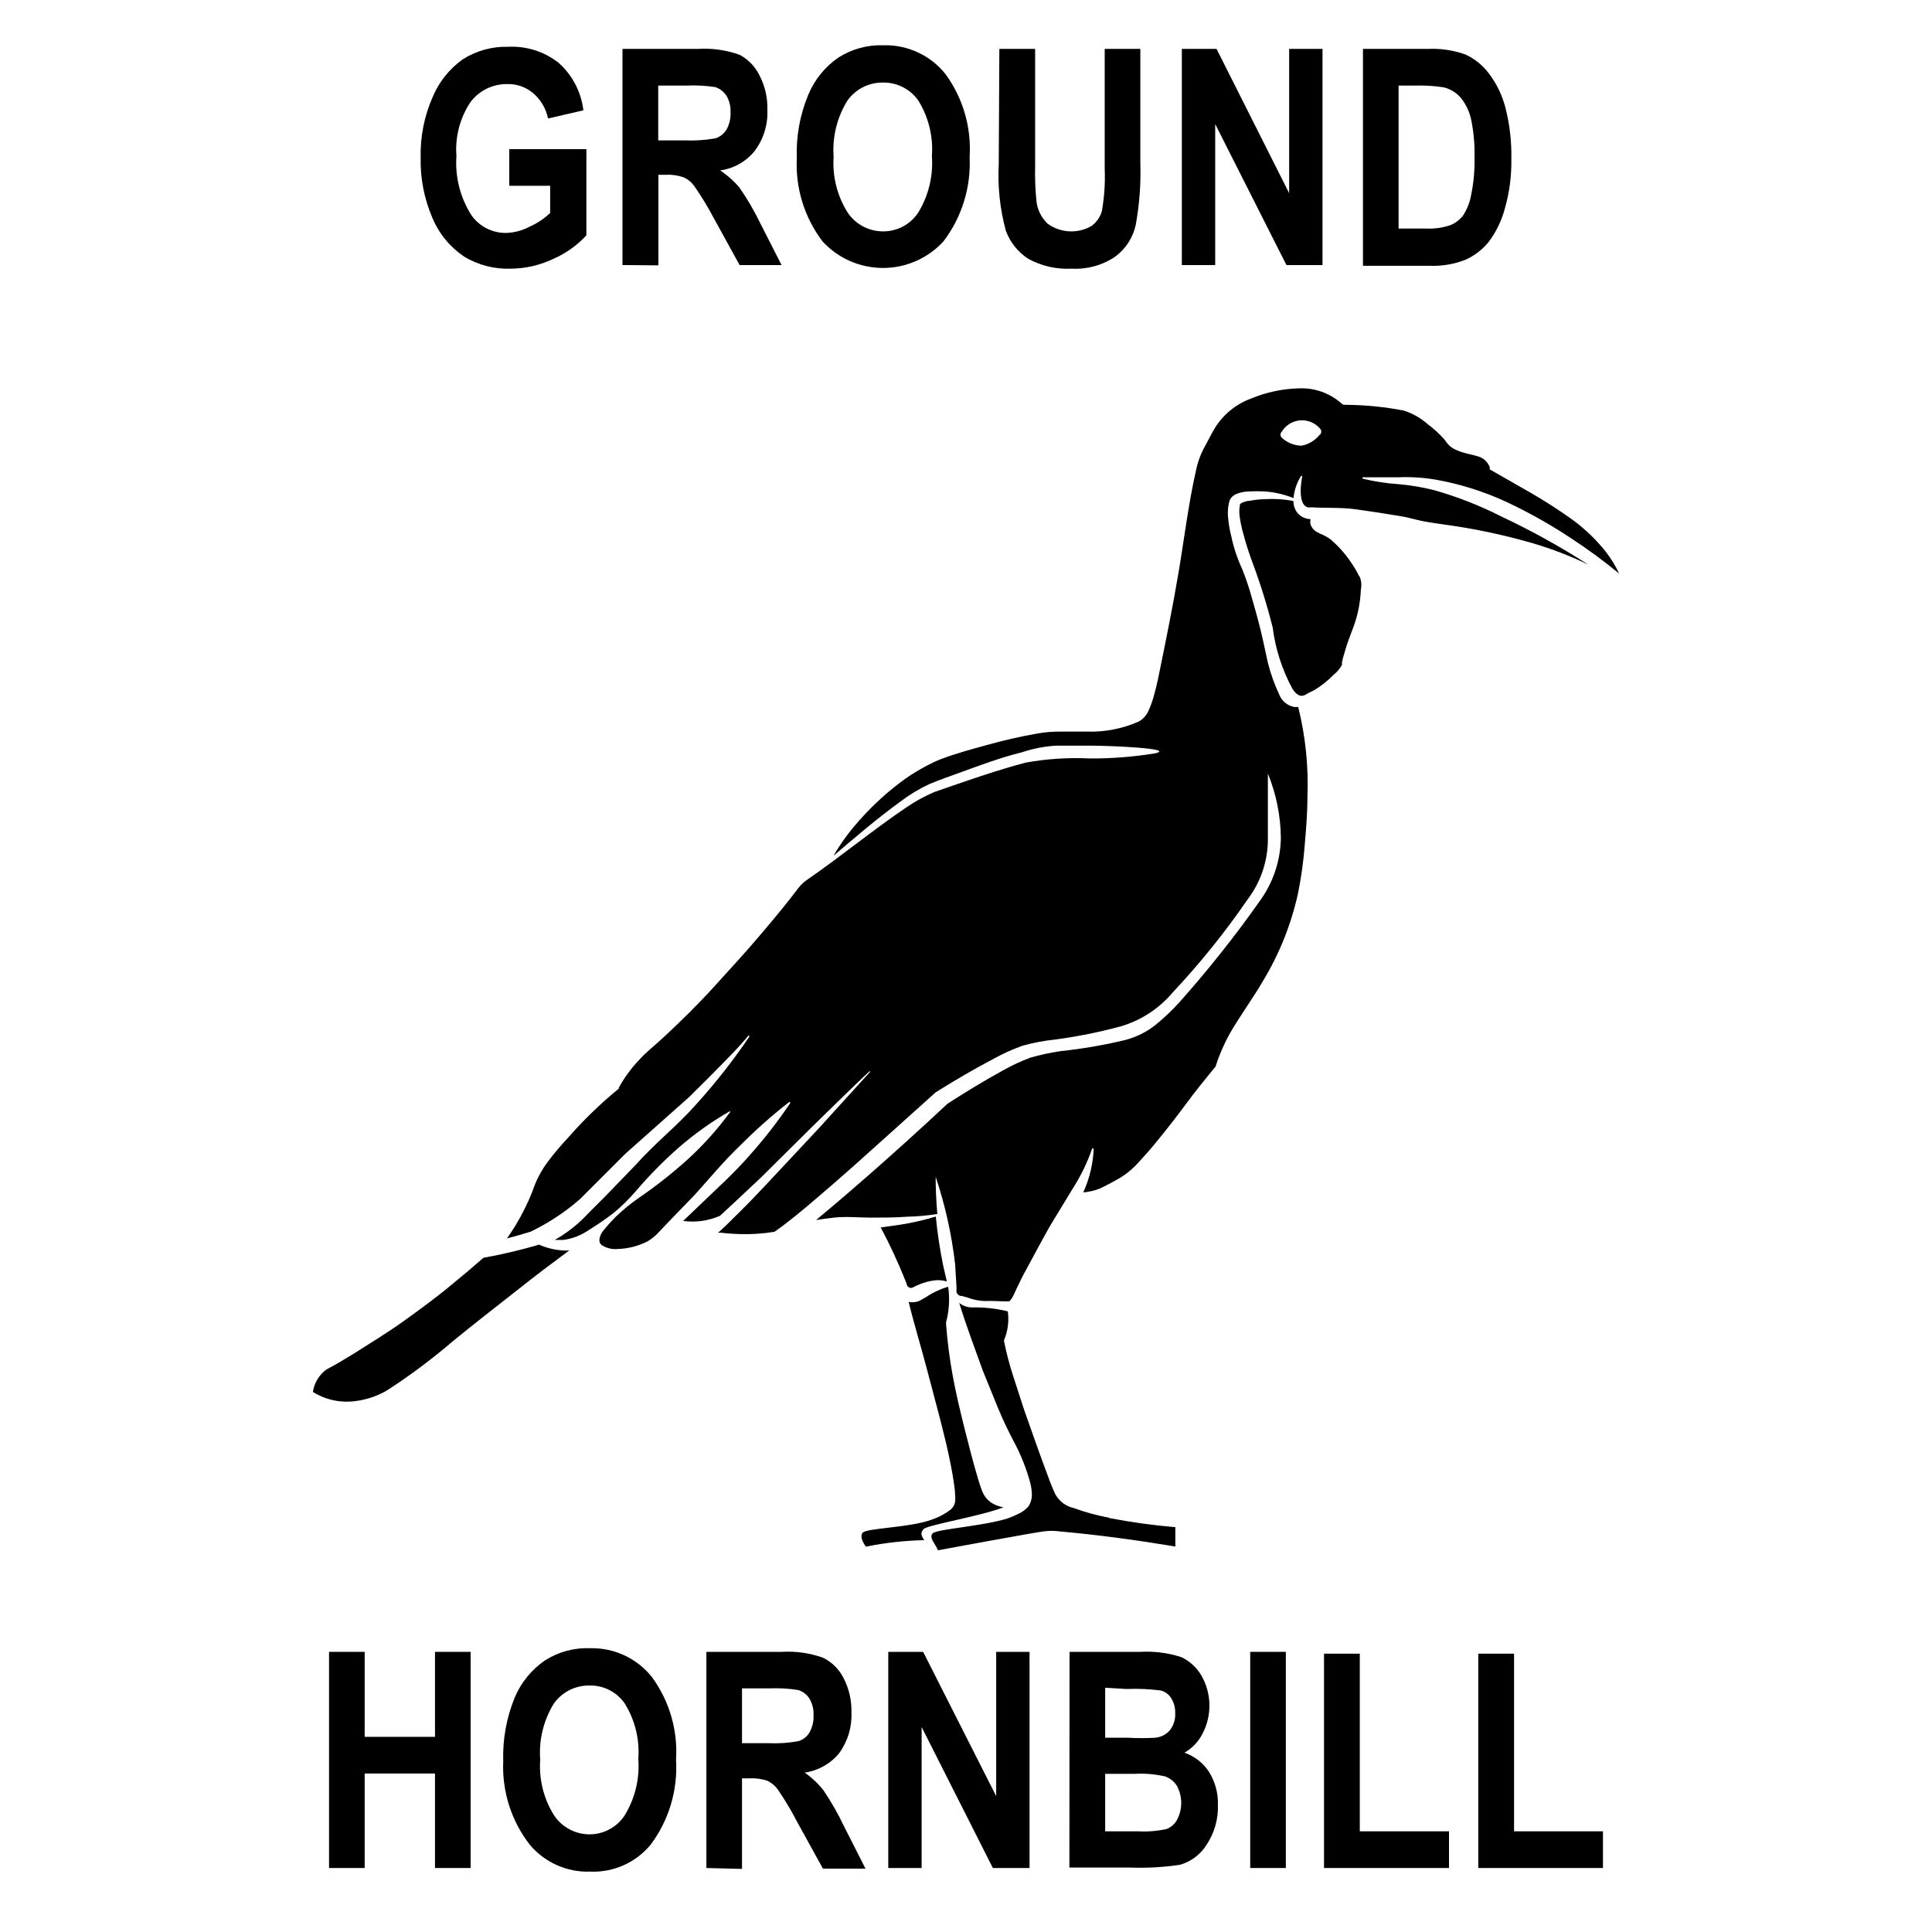
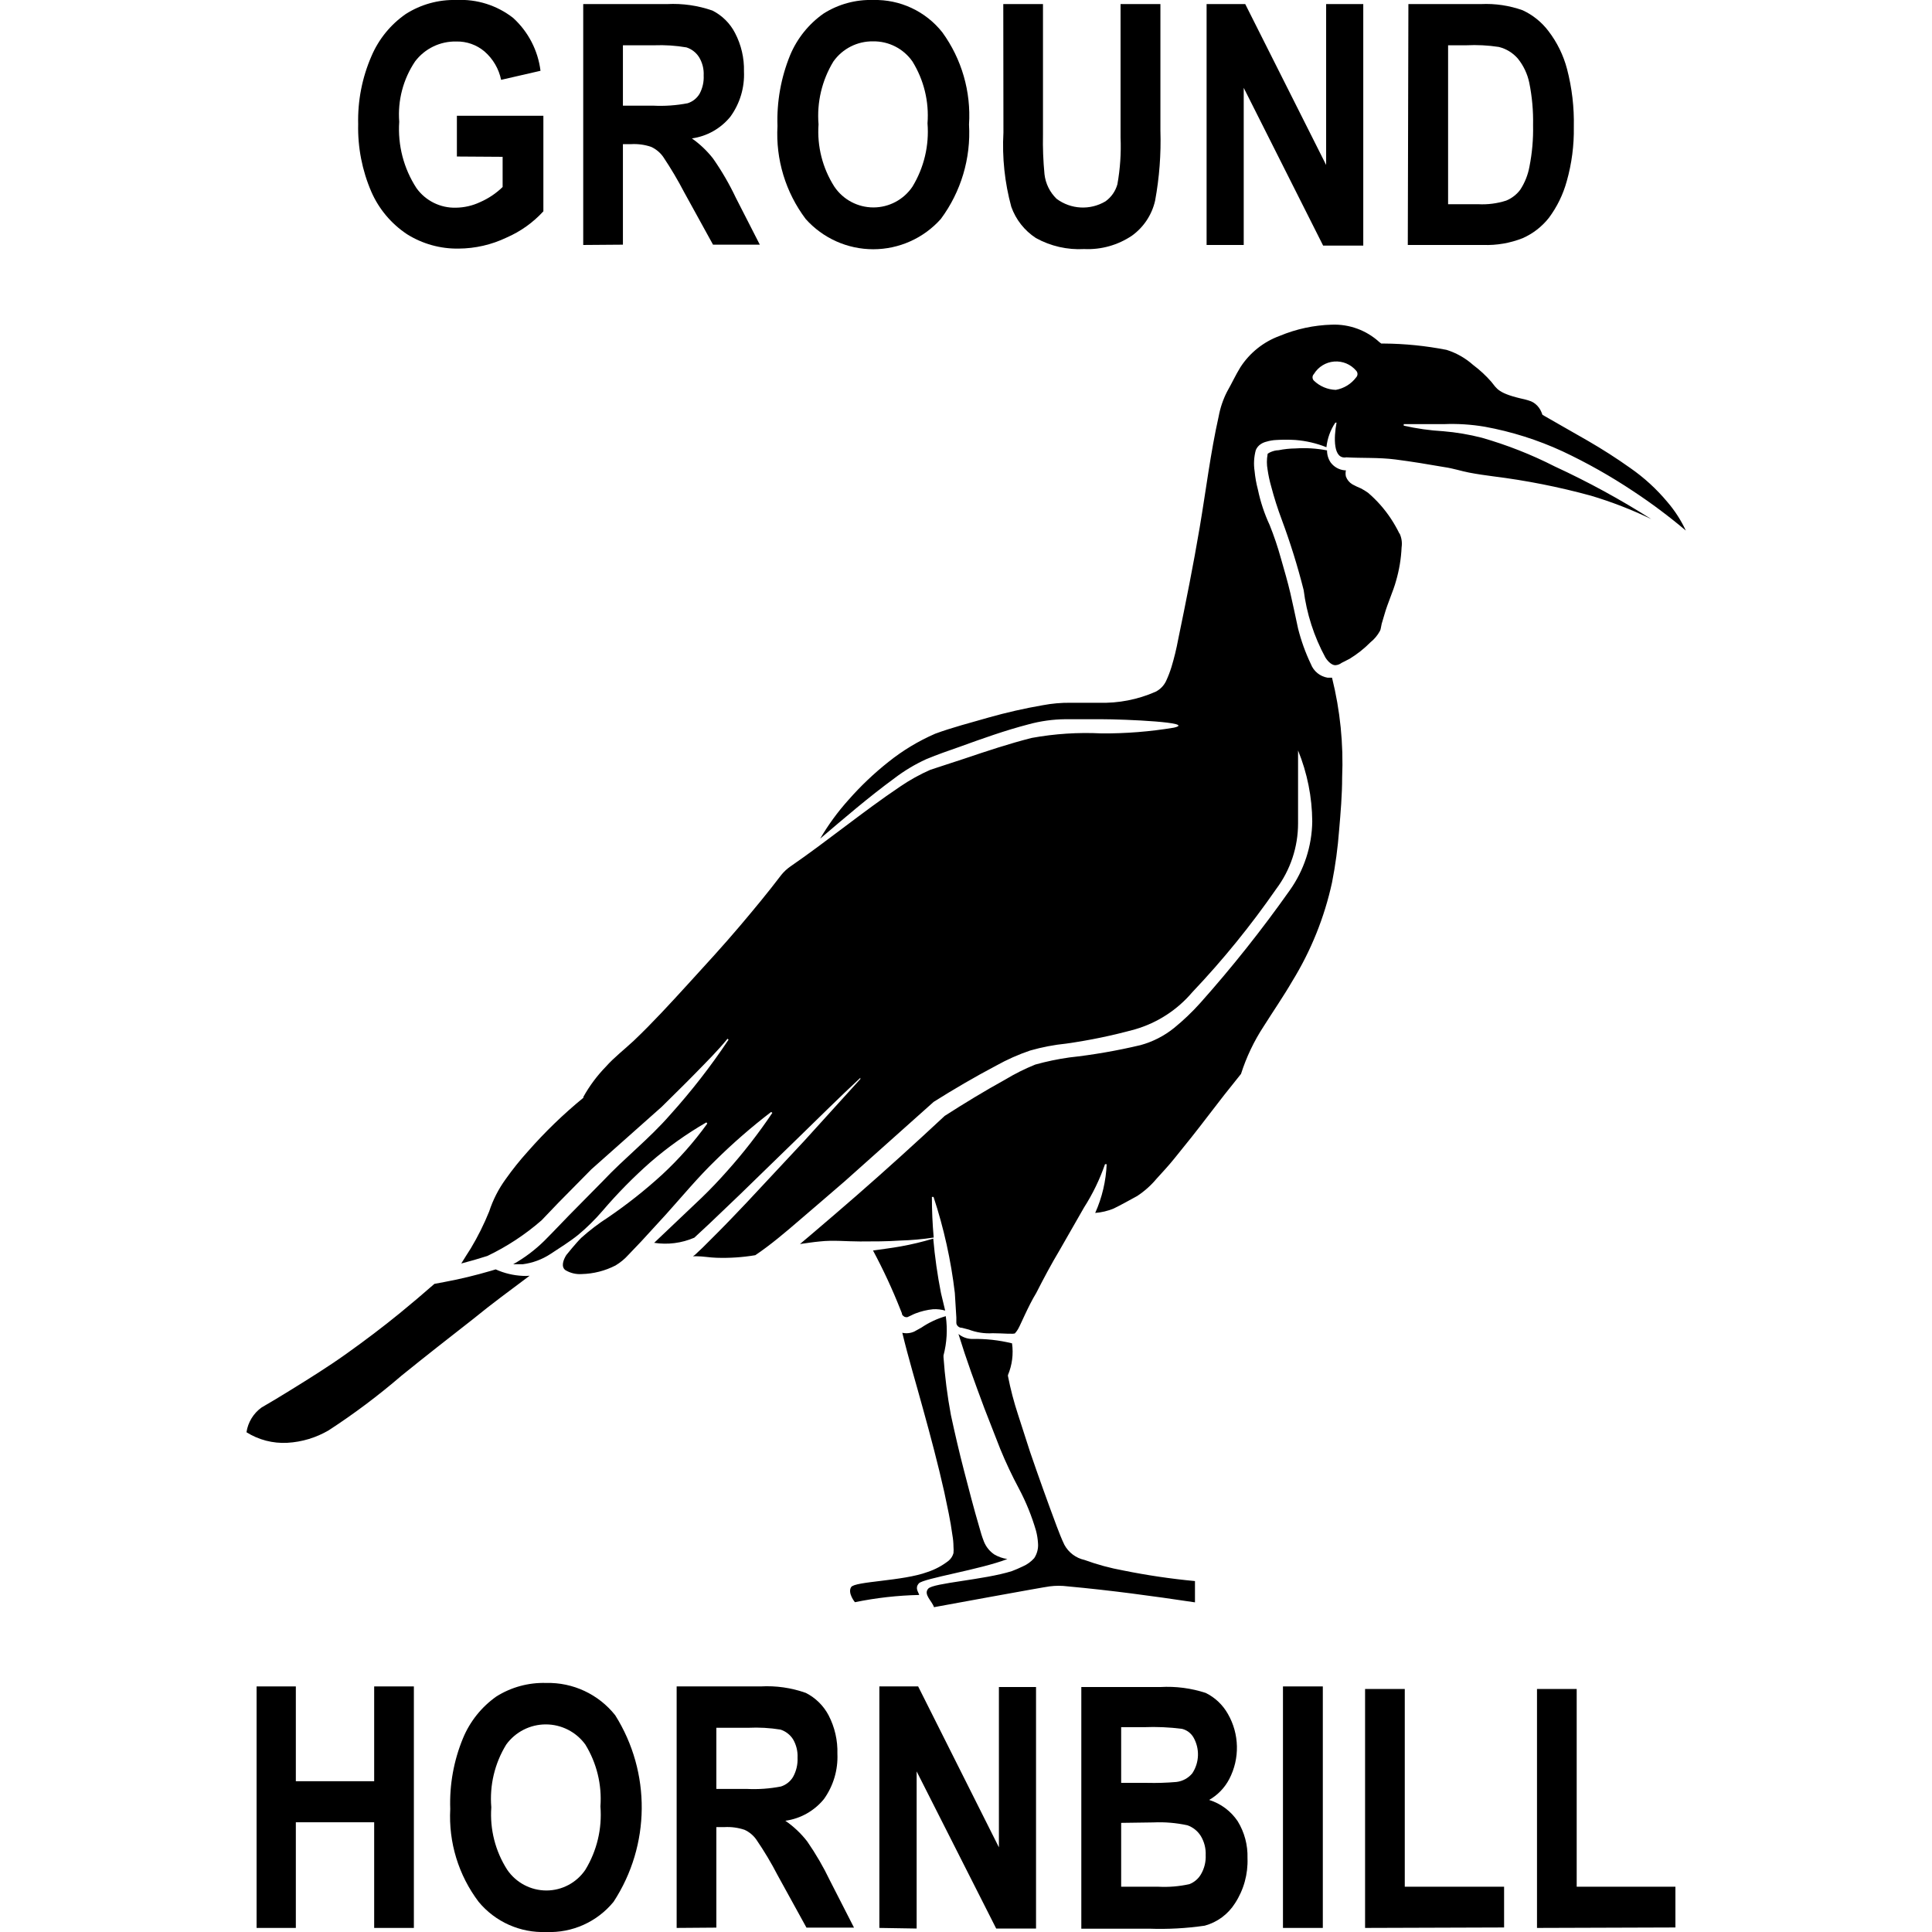
<svg xmlns="http://www.w3.org/2000/svg" id="Layer_1" data-name="Layer 1" width="128" height="128" viewBox="0 0 128 128">
-   <path d="M37.35,82.85a4.7,4.7,0,0,1-1.64-.39l-.3.09c-.93.26-1.86.49-2.8.67l-.58.11c-.68.6-1.37,1.18-2.08,1.76-1,.84-2.11,1.65-3.21,2.44S24.5,89,23.36,89.73c-.57.35-1.17.71-1.73,1a2.24,2.24,0,0,0-.9,1.49,4.23,4.23,0,0,0,2.45.64,5.49,5.49,0,0,0,2.49-.76A40.39,40.39,0,0,0,30,88.86c1.43-1.17,2.89-2.3,4.34-3.44,1.11-.89,2.24-1.73,3.38-2.58A2.84,2.84,0,0,1,37.35,82.85Zm25.14,1A30.26,30.26,0,0,1,62,80.6a17.65,17.65,0,0,1-2,.48c-.56.1-1.1.16-1.65.24a35.46,35.46,0,0,1,1.64,3.54l.09.23c0,.09.07.16.09.16a.17.17,0,0,0,.14.07.21.21,0,0,0,.12,0c.13-.06.31-.16.47-.22A3.73,3.73,0,0,1,62,84.82a2,2,0,0,1,.73.08Zm-1.32,17.47c.27-.3,3.72-.84,5.32-1.46a2.1,2.1,0,0,1-.78-.28,1.64,1.64,0,0,1-.63-.77c-.12-.3-.2-.57-.29-.86-.33-1.11-.62-2.24-.9-3.36s-.55-2.26-.76-3.39a32.41,32.41,0,0,1-.45-3.48v-.11a5.93,5.93,0,0,0,.14-2.36h0v0a5.19,5.19,0,0,0-1.47.69l-.43.24a1.11,1.11,0,0,1-.72.07c.37,1.52.83,3,1.24,4.57s.9,3.34,1.29,5c.19.86.37,1.7.49,2.59a4.91,4.91,0,0,1,.06.68,1.94,1.94,0,0,1,0,.4A.87.87,0,0,1,63,100a4.27,4.27,0,0,1-1.27.68c-1.49.55-4.36.55-4.59.88s.23.91.23.91a21.56,21.56,0,0,1,3.86-.43C61.15,101.87,60.9,101.63,61.17,101.34Zm12.3-.77a14.84,14.84,0,0,1-2.34-.64A1.84,1.84,0,0,1,69.92,99a11.52,11.52,0,0,1-.46-1.12c-.56-1.48-1.09-3-1.6-4.45l-.73-2.25a19.81,19.81,0,0,1-.61-2.33v-.06a3.64,3.64,0,0,0,.25-1.91h0a9.2,9.2,0,0,0-2.41-.26,1.35,1.35,0,0,1-.81-.3c.49,1.59,1,2.91,1.56,4.48l1,2.46a25.63,25.63,0,0,0,1.13,2.38,13,13,0,0,1,1,2.54,3.37,3.37,0,0,1,.12.73,1.41,1.41,0,0,1-.23.9,1.93,1.93,0,0,1-.69.5,6.06,6.06,0,0,1-.65.28c-1.66.53-4.72.71-5,1s.23.75.35,1.12c0,0,6.61-1.22,7-1.25a3.84,3.84,0,0,1,1.07,0c2.58.23,5.12.58,7.66,1v-1.28A42.07,42.07,0,0,1,73.47,100.57ZM95,32.47a14.78,14.78,0,0,0-2.32-.39,14,14,0,0,1-2.41-.37l0-.09c.8,0,1.6,0,2.4,0a12,12,0,0,1,2.46.16,19.11,19.11,0,0,1,4.69,1.48,33.34,33.34,0,0,1,4.25,2.39A34.7,34.7,0,0,1,107.27,38a7.55,7.55,0,0,0-1.1-1.71,11.41,11.41,0,0,0-2.19-2c-.82-.58-1.67-1.12-2.53-1.62l-2.59-1.48-.16-.09,0-.15a1.26,1.26,0,0,0-.37-.51,1.35,1.35,0,0,0-.26-.15,2.78,2.78,0,0,0-.38-.12c-1.62-.35-1.67-.64-2-1.06a7.42,7.42,0,0,0-1.09-1,4.46,4.46,0,0,0-1.6-.91,21.08,21.08,0,0,0-3.79-.38H89l-.12-.09a4,4,0,0,0-2.85-1,8.79,8.79,0,0,0-3.13.67,4.75,4.75,0,0,0-2.37,1.89c-.28.45-.51.95-.81,1.48a5.71,5.71,0,0,0-.5,1.48c-.49,2.18-.76,4.44-1.14,6.69s-.83,4.47-1.29,6.71a17.11,17.11,0,0,1-.41,1.68,6,6,0,0,1-.32.82,1.44,1.44,0,0,1-.63.66,7.83,7.83,0,0,1-3.41.66c-.57,0-1.15,0-1.71,0a8.3,8.3,0,0,0-1.65.14c-1.1.19-2.19.45-3.28.75s-2.2.6-3.21,1a12.69,12.69,0,0,0-2.81,1.7,18.38,18.38,0,0,0-2.44,2.31,13.9,13.9,0,0,0-1.7,2.33c1.45-1.24,2.9-2.48,4.47-3.62a10.29,10.29,0,0,1,1.9-1.14c.69-.29,1.35-.51,2-.75,1.35-.49,2.7-1,4.12-1.35A8.73,8.73,0,0,1,70,49.4c.73,0,1.45,0,2.17,0,1.41,0,5.78.19,4.36.51a25.83,25.83,0,0,1-4.35.34,18.68,18.68,0,0,0-4.2.27c-1.36.35-2.72.8-4.07,1.26l-2,.69a10.9,10.9,0,0,0-1.83,1c-2.24,1.51-4.36,3.27-6.61,4.82a2.55,2.55,0,0,0-.54.5c-.8,1.06-1.64,2.07-2.5,3.08-1,1.19-2.06,2.33-3.11,3.49S45.16,67.61,44,68.69c-.58.55-1.19,1-1.69,1.57A8.65,8.65,0,0,0,41,72.06l0,.06,0,0a28.47,28.47,0,0,0-3.35,3.24A19,19,0,0,0,36.27,77a6.81,6.81,0,0,0-1,1.95v0a15.44,15.44,0,0,1-1.11,2.23c-.19.3-.37.58-.57.87.53-.14,1.06-.29,1.57-.45a14.72,14.72,0,0,0,3.26-2.15l1-1,2-2,4.23-3.76c.67-.67,1.35-1.33,2-2S49,69.34,49.59,68.6l.07.06a40.41,40.41,0,0,1-3.53,4.5c-1.26,1.43-2.74,2.58-4,4l-2,2.07-1,1-.49.5a9.06,9.06,0,0,1-1.89,1.42c.19,0,.39,0,.57,0A3.9,3.9,0,0,0,39,81.5a19.87,19.87,0,0,0,1.67-1.15,12.57,12.57,0,0,0,1.47-1.45A28.37,28.37,0,0,1,45,76a21.53,21.53,0,0,1,3.37-2.39l0,.07a21.23,21.23,0,0,1-2.75,3.08,30.56,30.56,0,0,1-3.22,2.55,12.45,12.45,0,0,0-1.6,1.3,11.94,11.94,0,0,0-.89,1c-.19.3-.33.71,0,.91a1.66,1.66,0,0,0,1,.23,4.69,4.69,0,0,0,2-.51,3.33,3.33,0,0,0,.78-.65l.76-.8L46,79.19c1-1.1,1.92-2.23,3-3.26A34.47,34.47,0,0,1,52.3,73l.07.06a32.09,32.09,0,0,1-2.72,3.5c-.48.55-1,1.08-1.52,1.59l-2.87,2.74a4.53,4.53,0,0,0,2.44-.34l.92-.85L50.43,78,54,74.46c1.21-1.17,2.38-2.34,3.63-3.51l0,.08-3.38,3.72-3.44,3.68c-.58.61-1.15,1.22-1.75,1.81l-.91.9-.47.44-.12.09.21,0c.4.05.81.08,1.21.09a12,12,0,0,0,2.33-.15c.88-.61,1.8-1.38,2.67-2.12s1.8-1.55,2.69-2.34l5.32-4.78,0,0h0c1.23-.77,2.47-1.5,3.76-2.18a13.11,13.11,0,0,1,2-.91,13,13,0,0,1,2.18-.41A33.87,33.87,0,0,0,74.25,68a7.1,7.1,0,0,0,3.42-2.22,52.24,52.24,0,0,0,5-6.21A6.58,6.58,0,0,0,84,55.63c0-1.41,0-4.38,0-4.38a11.57,11.57,0,0,1,.86,4.26,7.27,7.27,0,0,1-1.35,4.12,75.33,75.33,0,0,1-5.36,6.76,14.19,14.19,0,0,1-1.59,1.51,5.42,5.42,0,0,1-2,1,33.23,33.23,0,0,1-4.29.74,16,16,0,0,0-2,.43,13,13,0,0,0-1.86.87c-1.24.68-2.45,1.42-3.63,2.18q-2.61,2.44-5.28,4.78c-.91.79-1.8,1.57-2.73,2.34l-.7.59c.4-.06.79-.12,1.19-.16.8-.09,1.61,0,2.42,0s1.61,0,2.42-.06a14.87,14.87,0,0,0,2-.18c-.07-.81-.11-1.62-.11-2.44H62a28.78,28.78,0,0,1,1.28,5.77l.09,1.48,0,.34a.32.32,0,0,0,.1.19.33.33,0,0,0,.24.09l.41.11a3.41,3.41,0,0,0,1.44.22c.61,0,1.29.07,1.34,0s.15-.15.27-.42.21-.46.32-.68c.21-.45.44-.88.68-1.31.47-.87.93-1.74,1.41-2.58L71.1,78.7a12.31,12.31,0,0,0,1.26-2.61h.1A7.76,7.76,0,0,1,71.77,79a.08.08,0,0,0,0,0,4,4,0,0,0,1.11-.26c.44-.21,1-.51,1.42-.76a5.51,5.51,0,0,0,1.16-1c.36-.4.73-.8,1.07-1.22.68-.83,1.36-1.69,2-2.56s1.29-1.67,2-2.53a12,12,0,0,1,1.38-2.91c.57-.92,1.2-1.79,1.73-2.71A19.07,19.07,0,0,0,86,59.17,25.91,25.91,0,0,0,86.44,56c.09-1.05.18-2.11.18-3.16a21.22,21.22,0,0,0-.61-6,2.26,2.26,0,0,1-.26,0,1.33,1.33,0,0,1-1-.83A11.82,11.82,0,0,1,84,43.91c-.16-.71-.3-1.42-.47-2.12s-.37-1.41-.57-2.11a18.53,18.53,0,0,0-.67-2,9.87,9.87,0,0,1-.71-2.13,7.11,7.11,0,0,1-.2-1.12,3.09,3.09,0,0,1,.08-1.26.8.8,0,0,1,.31-.37,1.3,1.3,0,0,1,.33-.14,2.68,2.68,0,0,1,.6-.1,10.63,10.63,0,0,1,1.13,0,6.37,6.37,0,0,1,1.87.44,3.3,3.3,0,0,1,.5-1.47l.08,0c-.18.91-.21,2.22.59,2.08.94.06,2,0,2.94.13s2,.29,3,.46c.5.08,1,.24,1.47.33s1,.16,1.46.23A40.49,40.49,0,0,1,101.58,36a24.14,24.14,0,0,1,3.65,1.41,49.82,49.82,0,0,0-5.8-3.21A24.59,24.59,0,0,0,95,32.47Zm-7.55-3.69a2,2,0,0,1-1.23.75A2,2,0,0,1,84.92,29a.28.28,0,0,1,0-.4,1.57,1.57,0,0,1,2.54-.2A.29.29,0,0,1,87.47,28.78Zm2.6,9.4a7.35,7.35,0,0,0-.52-.89,7.54,7.54,0,0,0-1.37-1.55,3.19,3.19,0,0,0-.42-.26,4,4,0,0,1-.52-.25.91.91,0,0,1-.39-.47.77.77,0,0,1,0-.37h-.07a1.18,1.18,0,0,1-.85-.47,1.31,1.31,0,0,1-.22-.73,7.91,7.91,0,0,0-1.89-.12,5.8,5.8,0,0,0-1,.11c-.32,0-.72.21-.65.26a2.41,2.41,0,0,0,0,.91,8.13,8.13,0,0,0,.22,1,19.4,19.4,0,0,0,.64,2,39.93,39.93,0,0,1,1.31,4.23,11.6,11.6,0,0,0,1.31,4.06c.18.29.43.48.62.46a.66.66,0,0,0,.35-.14l.48-.24a6.31,6.31,0,0,0,1.26-1,2.29,2.29,0,0,0,.57-.67,1.22,1.22,0,0,0,0-.17l.06-.27.16-.55c.2-.71.53-1.42.7-2a8.2,8.2,0,0,0,.33-2A1.42,1.42,0,0,0,90.07,38.18Z" />
-   <path d="M33.74,12.31V9.88h5.11v5.71a6.48,6.48,0,0,1-2.19,1.56,6.64,6.64,0,0,1-2.84.65A5.56,5.56,0,0,1,30.75,17a5.75,5.75,0,0,1-2.1-2.56,9.53,9.53,0,0,1-.78-4,9.39,9.39,0,0,1,.79-4,5.83,5.83,0,0,1,2-2.51,5.33,5.33,0,0,1,3-.83,5,5,0,0,1,3.36,1.07,5,5,0,0,1,1.63,3.14l-2.34.54a3,3,0,0,0-1-1.69,2.55,2.55,0,0,0-1.68-.59,3,3,0,0,0-2.45,1.18,5.66,5.66,0,0,0-.94,3.59,6.44,6.44,0,0,0,1,3.93,2.76,2.76,0,0,0,2.35,1.16A3.55,3.55,0,0,0,35.12,15a4.63,4.63,0,0,0,1.33-.89V12.31Z" />
-   <path d="M41.24,17.56V3.24h5A6.91,6.91,0,0,1,49,3.63,3.06,3.06,0,0,1,50.32,5a4.63,4.63,0,0,1,.52,2.28A4.21,4.21,0,0,1,50,10a3.54,3.54,0,0,1-2.29,1.29A6,6,0,0,1,49,12.44a17.68,17.68,0,0,1,1.36,2.33l1.42,2.79H49l-1.71-3.11A20.63,20.63,0,0,0,46,12.33a1.77,1.77,0,0,0-.7-.58,3.15,3.15,0,0,0-1.19-.17h-.49v6ZM43.61,9.3h1.76a9.16,9.16,0,0,0,2.05-.14,1.36,1.36,0,0,0,.71-.57,2.15,2.15,0,0,0,.27-1.15,2,2,0,0,0-.27-1.1,1.45,1.45,0,0,0-.74-.57,9.85,9.85,0,0,0-1.93-.1H43.61Z" />
-   <path d="M52.79,10.49a10,10,0,0,1,.76-4.21,5.61,5.61,0,0,1,2-2.47,5.22,5.22,0,0,1,3-.81,5.07,5.07,0,0,1,4.1,1.92,8.4,8.4,0,0,1,1.59,5.48A8.55,8.55,0,0,1,62.5,16a5.44,5.44,0,0,1-8,0A8.43,8.43,0,0,1,52.79,10.49Zm2.44-.1a6.14,6.14,0,0,0,.94,3.71,2.83,2.83,0,0,0,2.33,1.23,2.78,2.78,0,0,0,2.32-1.22,6.3,6.3,0,0,0,.92-3.77,6.12,6.12,0,0,0-.9-3.68A2.8,2.8,0,0,0,58.5,5.47a2.84,2.84,0,0,0-2.36,1.2A6.21,6.21,0,0,0,55.23,10.39Z" />
-   <path d="M66.21,3.24h2.37V11a18.61,18.61,0,0,0,.09,2.35,2.41,2.41,0,0,0,.74,1.47,2.67,2.67,0,0,0,2.91.15A1.88,1.88,0,0,0,73,14a13,13,0,0,0,.19-2.79V3.24h2.36v7.52a19.59,19.59,0,0,1-.31,4.17A3.56,3.56,0,0,1,73.89,17,4.69,4.69,0,0,1,71,17.8a5.4,5.4,0,0,1-2.87-.65,3.78,3.78,0,0,1-1.49-1.86,14,14,0,0,1-.47-4.41Z" />
-   <path d="M78.3,17.56V3.24h2.3l4.81,9.56V3.24h2.21V17.56H85.23L80.51,8.22v9.34Z" />
-   <path d="M90.3,3.24h4.32a6.47,6.47,0,0,1,2.47.37,4.1,4.1,0,0,1,1.54,1.24,6.39,6.39,0,0,1,1.1,2.25,12.57,12.57,0,0,1,.4,3.45,11.1,11.1,0,0,1-.42,3.23A6.46,6.46,0,0,1,98.65,16a4.17,4.17,0,0,1-1.56,1.21,5.82,5.82,0,0,1-2.34.4H90.3Zm2.36,2.43v9.47h1.78a4.42,4.42,0,0,0,1.65-.22,2.05,2.05,0,0,0,.84-.64,3.65,3.65,0,0,0,.54-1.38,10.87,10.87,0,0,0,.22-2.46,11.06,11.06,0,0,0-.22-2.51,3.45,3.45,0,0,0-.68-1.44,2.15,2.15,0,0,0-1.13-.7,10,10,0,0,0-1.93-.12Z" />
-   <path d="M21.8,123.76V109.44h2.36v5.63h4.66v-5.63h2.36v14.32H28.82V117.5H24.16v6.26Z" />
-   <path d="M33.34,116.69a10.28,10.28,0,0,1,.76-4.22,5.63,5.63,0,0,1,2-2.46,5.15,5.15,0,0,1,3-.81,5.06,5.06,0,0,1,4.1,1.92,8.38,8.38,0,0,1,1.59,5.48,8.52,8.52,0,0,1-1.68,5.61,4.92,4.92,0,0,1-4,1.79,5,5,0,0,1-4-1.77A8.41,8.41,0,0,1,33.34,116.69Zm2.45-.1a6.11,6.11,0,0,0,.93,3.7,2.83,2.83,0,0,0,2.33,1.24,2.79,2.79,0,0,0,2.32-1.23,6.27,6.27,0,0,0,.92-3.76,6.1,6.1,0,0,0-.9-3.68,2.76,2.76,0,0,0-2.34-1.19,2.84,2.84,0,0,0-2.36,1.2A6.21,6.21,0,0,0,35.79,116.59Z" />
-   <path d="M46.8,123.76V109.44h5a6.89,6.89,0,0,1,2.73.39,3,3,0,0,1,1.35,1.33,4.68,4.68,0,0,1,.53,2.28,4.27,4.27,0,0,1-.81,2.71,3.62,3.62,0,0,1-2.29,1.29,5.76,5.76,0,0,1,1.26,1.19A18.4,18.4,0,0,1,55.92,121l1.42,2.8H54.52l-1.72-3.12a20,20,0,0,0-1.26-2.11,1.8,1.8,0,0,0-.7-.59,3.19,3.19,0,0,0-1.19-.16h-.49v6Zm2.36-8.27h1.76a8.56,8.56,0,0,0,2-.14,1.27,1.27,0,0,0,.71-.57,2.14,2.14,0,0,0,.27-1.14,2,2,0,0,0-.27-1.1,1.35,1.35,0,0,0-.74-.57,9.43,9.43,0,0,0-1.93-.11H49.16Z" />
-   <path d="M58.85,123.76V109.44h2.31L66,119v-9.56h2.21v14.32H65.78l-4.72-9.34v9.34Z" />
-   <path d="M70.86,109.44h4.7a7.41,7.41,0,0,1,2.71.35A3.06,3.06,0,0,1,79.59,111a4,4,0,0,1,.07,3.88,3,3,0,0,1-1.19,1.24,3.18,3.18,0,0,1,1.63,1.27,3.93,3.93,0,0,1,.59,2.19,4.51,4.51,0,0,1-.75,2.64,3.06,3.06,0,0,1-1.78,1.33,17.94,17.94,0,0,1-3.31.18h-4Zm2.36,2.38v3.31h1.56a15.07,15.07,0,0,0,1.74,0,1.44,1.44,0,0,0,1-.51,1.71,1.71,0,0,0,.34-1.13,1.74,1.74,0,0,0-.28-1,1.14,1.14,0,0,0-.67-.49,13.58,13.58,0,0,0-2.27-.1Zm0,5.7v3.81h2.2a6.91,6.91,0,0,0,1.86-.15,1.35,1.35,0,0,0,.69-.59,2.39,2.39,0,0,0,0-2.28,1.51,1.51,0,0,0-.79-.62,7.27,7.27,0,0,0-2-.17Z" />
-   <path d="M82.83,123.76V109.44h2.36v14.32Z" />
-   <path d="M87.72,123.76v-14.2h2.37v11.77H96v2.43Z" />
-   <path d="M97.94,123.76v-14.2h2.37v11.77h5.89v2.43Z" />
+   <path d="M34.64,84.53a4.9,4.9,0,0,1-1.8-.43l-.33.1c-1,.29-2,.54-3.09.74l-.64.12c-.75.66-1.51,1.3-2.29,1.94-1.14.93-2.32,1.82-3.54,2.69s-2.46,1.64-3.72,2.42c-.63.39-1.29.79-1.9,1.14a2.47,2.47,0,0,0-1,1.64,4.62,4.62,0,0,0,2.7.7,6.08,6.08,0,0,0,2.75-.83,45,45,0,0,0,4.81-3.61c1.58-1.28,3.18-2.53,4.78-3.78,1.22-1,2.47-1.91,3.72-2.85A2.26,2.26,0,0,1,34.64,84.53Zm27.7,1.13a33.89,33.89,0,0,1-.51-3.6,19,19,0,0,1-2.17.52c-.62.11-1.21.18-1.82.27a37.26,37.26,0,0,1,1.81,3.9l.1.25c0,.1.07.18.1.18a.21.21,0,0,0,.15.08.22.22,0,0,0,.13,0c.15-.06.34-.17.52-.24a4.45,4.45,0,0,1,1.17-.28,2.43,2.43,0,0,1,.8.09ZM60.88,104.9c.3-.33,4.1-.92,5.86-1.61a2.39,2.39,0,0,1-.86-.3,1.86,1.86,0,0,1-.69-.85c-.13-.33-.22-.63-.32-1-.36-1.22-.68-2.47-1-3.7S63.27,95,63,93.75a33.66,33.66,0,0,1-.49-3.83V89.8a6.56,6.56,0,0,0,.15-2.6h0v0a5.7,5.7,0,0,0-1.62.76l-.47.26a1.26,1.26,0,0,1-.79.08c.4,1.67.91,3.35,1.36,5,.51,1.84,1,3.68,1.42,5.55.21,1,.41,1.88.54,2.86a4.44,4.44,0,0,1,.07.75,2.38,2.38,0,0,1,0,.44,1,1,0,0,1-.32.5,4.58,4.58,0,0,1-1.4.75c-1.64.61-4.81.61-5.06,1s.25,1,.25,1a23.72,23.72,0,0,1,4.26-.48C60.86,105.49,60.59,105.22,60.88,104.9Zm13.55-.85a15.72,15.72,0,0,1-2.58-.7,2,2,0,0,1-1.33-1c-.21-.43-.35-.82-.51-1.23q-.92-2.46-1.76-4.91l-.8-2.48a21.26,21.26,0,0,1-.67-2.56v-.07a4,4,0,0,0,.27-2.1h0a10.09,10.09,0,0,0-2.66-.29,1.47,1.47,0,0,1-.89-.33c.54,1.75,1.08,3.21,1.72,4.93L66.27,96a28.34,28.34,0,0,0,1.24,2.63,14.67,14.67,0,0,1,1.13,2.79,4.15,4.15,0,0,1,.13.81,1.56,1.56,0,0,1-.25,1,2.15,2.15,0,0,1-.76.55c-.25.12-.48.22-.72.31-1.83.58-5.2.78-5.54,1.16s.25.82.38,1.23c0,0,7.29-1.34,7.67-1.38a4.66,4.66,0,0,1,1.18,0c2.84.26,5.64.64,8.44,1.06v-1.41A45.18,45.18,0,0,1,74.43,104.05ZM98.17,29a15.43,15.43,0,0,0-2.55-.43A15.83,15.83,0,0,1,93,28.2l0-.1c.88,0,1.77,0,2.65,0a13,13,0,0,1,2.71.17,21.53,21.53,0,0,1,5.16,1.63,36.32,36.32,0,0,1,4.68,2.64,36.84,36.84,0,0,1,3.49,2.61,8.25,8.25,0,0,0-1.22-1.89A12.45,12.45,0,0,0,108,31c-.9-.64-1.84-1.24-2.79-1.79l-2.85-1.63-.17-.1-.06-.16a1.35,1.35,0,0,0-.41-.56,1.17,1.17,0,0,0-.28-.17,4,4,0,0,0-.42-.13c-1.79-.39-1.84-.71-2.22-1.17a7.86,7.86,0,0,0-1.2-1.11,4.81,4.81,0,0,0-1.76-1,22.59,22.59,0,0,0-4.17-.42h-.16l-.13-.1a4.42,4.42,0,0,0-3.14-1.15,9.66,9.66,0,0,0-3.45.74,5.25,5.25,0,0,0-2.61,2.08c-.31.5-.56,1.05-.89,1.63a6,6,0,0,0-.55,1.63c-.54,2.4-.84,4.89-1.26,7.37s-.91,4.93-1.42,7.39a17.18,17.18,0,0,1-.45,1.85,7.36,7.36,0,0,1-.35.91,1.53,1.53,0,0,1-.7.72,8.66,8.66,0,0,1-3.75.73c-.63,0-1.27,0-1.89,0a9.33,9.33,0,0,0-1.82.16,35.44,35.44,0,0,0-3.61.82c-1.18.34-2.42.66-3.53,1.07a13.69,13.69,0,0,0-3.1,1.87A20.25,20.25,0,0,0,56.21,53a15.7,15.7,0,0,0-1.87,2.56c1.6-1.36,3.19-2.73,4.92-4a11,11,0,0,1,2.1-1.26c.76-.32,1.48-.56,2.24-.83,1.49-.54,3-1.08,4.54-1.48a9.58,9.58,0,0,1,2.44-.34c.8,0,1.59,0,2.39,0,1.55,0,6.36.21,4.8.56a28,28,0,0,1-4.79.38,20.12,20.12,0,0,0-4.63.3c-1.5.38-3,.88-4.48,1.38L61.64,51a12.41,12.41,0,0,0-2,1.11c-2.47,1.66-4.81,3.6-7.28,5.3a2.89,2.89,0,0,0-.6.56c-.88,1.16-1.81,2.28-2.75,3.39-1.11,1.31-2.27,2.57-3.43,3.84S43.25,67.75,42,68.94c-.64.6-1.31,1.11-1.86,1.73a9.52,9.52,0,0,0-1.49,2l0,.06,0,0a31.1,31.1,0,0,0-3.69,3.57,19.47,19.47,0,0,0-1.45,1.81,7.69,7.69,0,0,0-1.1,2.15v0a17.47,17.47,0,0,1-1.22,2.45c-.21.33-.41.64-.63,1,.58-.15,1.17-.32,1.73-.5a15.93,15.93,0,0,0,3.59-2.36l1.09-1.14,2.21-2.24,4.66-4.14c.74-.74,1.49-1.46,2.22-2.21s1.48-1.49,2.14-2.3l.07.06a43.33,43.33,0,0,1-3.89,5c-1.38,1.58-3,2.84-4.45,4.38L37.7,80.52l-1.09,1.13-.54.55A9.82,9.82,0,0,1,34,83.76c.21,0,.43,0,.63,0a4.37,4.37,0,0,0,1.84-.68c.59-.39,1.27-.81,1.84-1.27a13.58,13.58,0,0,0,1.62-1.6A32,32,0,0,1,43.09,77a24.13,24.13,0,0,1,3.71-2.64l.06.08a22.79,22.79,0,0,1-3,3.39,32.22,32.22,0,0,1-3.55,2.81A14.1,14.1,0,0,0,38.52,82c-.36.35-1,1.15-1,1.15-.21.33-.36.78-.06,1a1.85,1.85,0,0,0,1.08.26,5.16,5.16,0,0,0,2.24-.57,3.73,3.73,0,0,0,.86-.71l.84-.88,1.64-1.79c1.09-1.21,2.11-2.45,3.29-3.59a38.88,38.88,0,0,1,3.68-3.2l.08.06a35.25,35.25,0,0,1-3,3.86c-.53.6-1.09,1.19-1.67,1.75l-3.16,3A4.84,4.84,0,0,0,46,82l1-.93,2-1.91,4-3.89c1.33-1.29,2.62-2.58,4-3.86l0,.08-3.72,4.1-3.79,4.06c-.64.67-1.27,1.34-1.93,2l-1,1c-.17.15-.33.32-.52.49l-.13.09.23,0c.44,0,.89.09,1.33.1a12.92,12.92,0,0,0,2.57-.17c1-.67,2-1.52,2.94-2.33s2-1.71,3-2.58L61.86,73l0,0h0c1.35-.85,2.72-1.65,4.14-2.4a13.56,13.56,0,0,1,2.25-1,13.71,13.71,0,0,1,2.4-.46,36.23,36.23,0,0,0,4.57-.95,7.84,7.84,0,0,0,3.77-2.45,57.43,57.43,0,0,0,5.56-6.84A7.24,7.24,0,0,0,86,54.55c0-1.55,0-4.83,0-4.83a12.67,12.67,0,0,1,.94,4.7A8.06,8.06,0,0,1,85.44,59a84.2,84.2,0,0,1-5.91,7.44,15.35,15.35,0,0,1-1.75,1.67,6.11,6.11,0,0,1-2.21,1.13,38.75,38.75,0,0,1-4.73.82,17.56,17.56,0,0,0-2.25.47,14,14,0,0,0-2,1c-1.36.75-2.69,1.56-4,2.4-1.92,1.79-3.86,3.55-5.82,5.26-1,.87-2,1.73-3,2.58l-.77.65c.44-.06.87-.13,1.31-.17.88-.1,1.78,0,2.67,0s1.77,0,2.66-.06a18.13,18.13,0,0,0,2.22-.2c-.08-.89-.12-1.79-.12-2.69h.11a32.44,32.44,0,0,1,1.41,6.36l.1,1.63,0,.37a.33.33,0,0,0,.11.21.35.35,0,0,0,.26.1l.46.12a3.79,3.79,0,0,0,1.58.24c.67,0,1.42.08,1.48,0s.16-.17.3-.47l.35-.75c.23-.49.48-1,.75-1.44.51-1,1-1.92,1.55-2.84L71.82,80a13.57,13.57,0,0,0,1.39-2.87h.11a8.78,8.78,0,0,1-.76,3.23.08.08,0,0,0,0,0,4,4,0,0,0,1.22-.29c.48-.23,1.06-.56,1.56-.83a5.86,5.86,0,0,0,1.28-1.14c.4-.44.81-.88,1.18-1.34.75-.92,1.5-1.86,2.23-2.82s1.42-1.84,2.19-2.79A12.92,12.92,0,0,1,83.72,68c.63-1,1.32-2,1.9-3a21,21,0,0,0,2.63-6.53A29.21,29.21,0,0,0,88.72,55c.1-1.16.2-2.33.2-3.48a23.25,23.25,0,0,0-.67-6.62,2.81,2.81,0,0,1-.29,0A1.44,1.44,0,0,1,86.85,44,12.63,12.63,0,0,1,86,41.64c-.17-.78-.33-1.57-.51-2.34s-.41-1.55-.63-2.32a20.76,20.76,0,0,0-.74-2.19,10.8,10.8,0,0,1-.78-2.35,7.57,7.57,0,0,1-.22-1.23,3.37,3.37,0,0,1,.08-1.39.87.87,0,0,1,.35-.41,1.2,1.2,0,0,1,.36-.15,2.68,2.68,0,0,1,.66-.11,10.41,10.41,0,0,1,1.25,0,7,7,0,0,1,2.06.48A3.59,3.59,0,0,1,88.47,28l.08,0c-.19,1-.23,2.45.65,2.3,1,.06,2.15,0,3.24.14s2.18.32,3.27.51c.56.08,1.1.26,1.62.36s1.07.18,1.61.25a46.13,46.13,0,0,1,6.46,1.28,26.89,26.89,0,0,1,4,1.55A54.64,54.64,0,0,0,103,30.9,27,27,0,0,0,98.17,29ZM89.85,25a2.15,2.15,0,0,1-1.35.83,2.19,2.19,0,0,1-1.45-.61.31.31,0,0,1,0-.44,1.73,1.73,0,0,1,2.8-.22A.32.32,0,0,1,89.85,25Zm2.87,10.36a8.89,8.89,0,0,0-.57-1,8.27,8.27,0,0,0-1.51-1.71,4,4,0,0,0-.47-.29,5.55,5.55,0,0,1-.57-.27,1,1,0,0,1-.43-.52.94.94,0,0,1,0-.41h-.08a1.3,1.3,0,0,1-.93-.52,1.4,1.4,0,0,1-.24-.8,8.09,8.09,0,0,0-2.09-.13,6,6,0,0,0-1.13.12c-.35,0-.79.23-.72.28a2.77,2.77,0,0,0,0,1,8.35,8.35,0,0,0,.24,1.12,22.55,22.55,0,0,0,.7,2.2,44.93,44.93,0,0,1,1.45,4.66,12.69,12.69,0,0,0,1.44,4.47c.2.32.47.53.68.51a.74.74,0,0,0,.39-.15l.53-.27a7.25,7.25,0,0,0,1.39-1.1,2.44,2.44,0,0,0,.62-.74.54.54,0,0,0,.06-.18l.06-.3.18-.61c.22-.78.59-1.56.77-2.23a9.45,9.45,0,0,0,.37-2.23A1.61,1.61,0,0,0,92.72,35.33Z" />
+   <path d="M30.27,10.37V7.67H36V14a7.18,7.18,0,0,1-2.44,1.74,7.44,7.44,0,0,1-3.17.73,6.24,6.24,0,0,1-3.42-.95A6.5,6.5,0,0,1,24.6,12.7a10.67,10.67,0,0,1-.87-4.47,10.64,10.64,0,0,1,.88-4.51A6.49,6.49,0,0,1,26.88.93,5.93,5.93,0,0,1,30.23,0,5.64,5.64,0,0,1,34,1.19a5.69,5.69,0,0,1,1.81,3.5l-2.61.6A3.4,3.4,0,0,0,32.1,3.41a2.79,2.79,0,0,0-1.87-.66A3.33,3.33,0,0,0,27.5,4.07a6.3,6.3,0,0,0-1.05,4,7.16,7.16,0,0,0,1.14,4.39,3.11,3.11,0,0,0,2.62,1.3,3.87,3.87,0,0,0,1.6-.37,5,5,0,0,0,1.49-1v-2Z" />
+   <path d="M38.64,16.23V.27H44.2a7.9,7.9,0,0,1,3,.43,3.42,3.42,0,0,1,1.5,1.49,5.21,5.21,0,0,1,.59,2.54,4.74,4.74,0,0,1-.9,3,4,4,0,0,1-2.55,1.44,6.61,6.61,0,0,1,1.4,1.33,17.91,17.91,0,0,1,1.51,2.6l1.59,3.11H47.24l-1.91-3.47a25,25,0,0,0-1.4-2.36,2,2,0,0,0-.79-.65,3.5,3.5,0,0,0-1.32-.18h-.55v6.66ZM41.27,7h2a9.53,9.53,0,0,0,2.29-.16,1.42,1.42,0,0,0,.79-.63A2.31,2.31,0,0,0,46.62,5a2.12,2.12,0,0,0-.31-1.22,1.56,1.56,0,0,0-.83-.64A10.35,10.35,0,0,0,43.34,3H41.27Z" />
+   <path d="M51.51,8.35a11.39,11.39,0,0,1,.84-4.7A6.38,6.38,0,0,1,54.56.9,5.8,5.8,0,0,1,57.85,0a5.65,5.65,0,0,1,4.58,2.14A9.37,9.37,0,0,1,64.2,8.25a9.56,9.56,0,0,1-1.87,6.26,6,6,0,0,1-8.95,0A9.36,9.36,0,0,1,51.51,8.35Zm2.72-.11a6.78,6.78,0,0,0,1.05,4.13,3.12,3.12,0,0,0,5.17,0,7,7,0,0,0,1-4.2,6.8,6.8,0,0,0-1-4.1,3.12,3.12,0,0,0-2.61-1.33,3.16,3.16,0,0,0-2.63,1.34A6.93,6.93,0,0,0,54.23,8.24Z" />
+   <path d="M66.47.27H69.1V8.91a22.43,22.43,0,0,0,.1,2.63A2.69,2.69,0,0,0,70,13.17a2.92,2.92,0,0,0,3.24.17,2.06,2.06,0,0,0,.79-1.13,14.16,14.16,0,0,0,.21-3.11V.27h2.64V8.65a21.9,21.9,0,0,1-.35,4.64A3.93,3.93,0,0,1,75,15.61a5.22,5.22,0,0,1-3.17.89,5.92,5.92,0,0,1-3.2-.73A4.12,4.12,0,0,1,67,13.7a15.45,15.45,0,0,1-.52-4.92Z" />
+   <path d="M79.94,16.23V.27H82.5l5.36,10.66V.27h2.46v16H87.66L82.4,5.82V16.23Z" />
+   <path d="M93.31.27h4.81a7.21,7.21,0,0,1,2.76.41,4.54,4.54,0,0,1,1.71,1.38,7.09,7.09,0,0,1,1.23,2.51,14,14,0,0,1,.45,3.84,12.43,12.43,0,0,1-.47,3.6,7.28,7.28,0,0,1-1.18,2.42,4.56,4.56,0,0,1-1.74,1.35,6.51,6.51,0,0,1-2.61.45h-5ZM95.94,3V13.53h2a5.17,5.17,0,0,0,1.85-.24,2.21,2.21,0,0,0,.93-.72,4.13,4.13,0,0,0,.61-1.53,12.72,12.72,0,0,0,.24-2.75,12.81,12.81,0,0,0-.25-2.8,3.78,3.78,0,0,0-.76-1.61,2.44,2.44,0,0,0-1.26-.77A10.75,10.75,0,0,0,97.14,3Z" />
+   <path d="M17,127.73v-16H19.6v6.28h5.19v-6.28h2.63v16H24.79v-7H19.6v7Z" />
+   <path d="M29.83,119.85a11.22,11.22,0,0,1,.85-4.7,6.36,6.36,0,0,1,2.2-2.75,5.86,5.86,0,0,1,3.3-.9,5.66,5.66,0,0,1,4.58,2.14A11.45,11.45,0,0,1,40.65,126a5.46,5.46,0,0,1-4.46,2,5.53,5.53,0,0,1-4.48-2A9.37,9.37,0,0,1,29.83,119.85Zm2.72-.11a6.78,6.78,0,0,0,1.05,4.13,3.15,3.15,0,0,0,2.6,1.38,3.12,3.12,0,0,0,2.58-1.37,7,7,0,0,0,1-4.2,6.88,6.88,0,0,0-1-4.1,3.24,3.24,0,0,0-5.24,0A6.85,6.85,0,0,0,32.55,119.74Z" />
+   <path d="M44.83,127.73v-16h5.56a7.65,7.65,0,0,1,3,.43,3.49,3.49,0,0,1,1.51,1.49,5.21,5.21,0,0,1,.58,2.54,4.8,4.8,0,0,1-.89,3,4,4,0,0,1-2.56,1.44A6.44,6.44,0,0,1,53.48,122a18.91,18.91,0,0,1,1.51,2.6l1.59,3.11H53.43l-1.91-3.47a22.24,22.24,0,0,0-1.41-2.36,1.94,1.94,0,0,0-.78-.65,3.57,3.57,0,0,0-1.33-.18h-.54v6.66Zm2.63-9.21h2a9.37,9.37,0,0,0,2.28-.16,1.45,1.45,0,0,0,.8-.63,2.4,2.4,0,0,0,.3-1.28,2.2,2.2,0,0,0-.3-1.22,1.56,1.56,0,0,0-.83-.64,10.35,10.35,0,0,0-2.14-.12H47.46Z" />
+   <path d="M58.26,127.73v-16h2.57l5.35,10.66V111.77h2.46v16H66l-5.27-10.41v10.41Z" />
+   <path d="M71.64,111.77h5.24a8.17,8.17,0,0,1,3,.39,3.42,3.42,0,0,1,1.47,1.39,4.49,4.49,0,0,1,.09,4.32,3.41,3.41,0,0,1-1.33,1.38A3.56,3.56,0,0,1,82,120.66a4.42,4.42,0,0,1,.65,2.44,5.12,5.12,0,0,1-.83,3,3.44,3.44,0,0,1-2,1.48,20.42,20.42,0,0,1-3.69.2H71.64Zm2.64,2.66v3.69H76a17.7,17.7,0,0,0,1.94-.06,1.61,1.61,0,0,0,1.05-.57,2.27,2.27,0,0,0,.07-2.4,1.22,1.22,0,0,0-.75-.55,15,15,0,0,0-2.53-.11Zm0,6.34V125h2.45a7.69,7.69,0,0,0,2.07-.17,1.52,1.52,0,0,0,.77-.66,2.31,2.31,0,0,0,.31-1.26,2.27,2.27,0,0,0-.33-1.28,1.72,1.72,0,0,0-.88-.7,8.77,8.77,0,0,0-2.26-.19Z" />
+   <path d="M85,127.73v-16h2.64v16Z" />
+   <path d="M90.44,127.73V111.9h2.63V125h6.58v2.7Z" />
+   <path d="M101.83,127.73V111.9h2.63V125H111v2.7Z" />
</svg>
